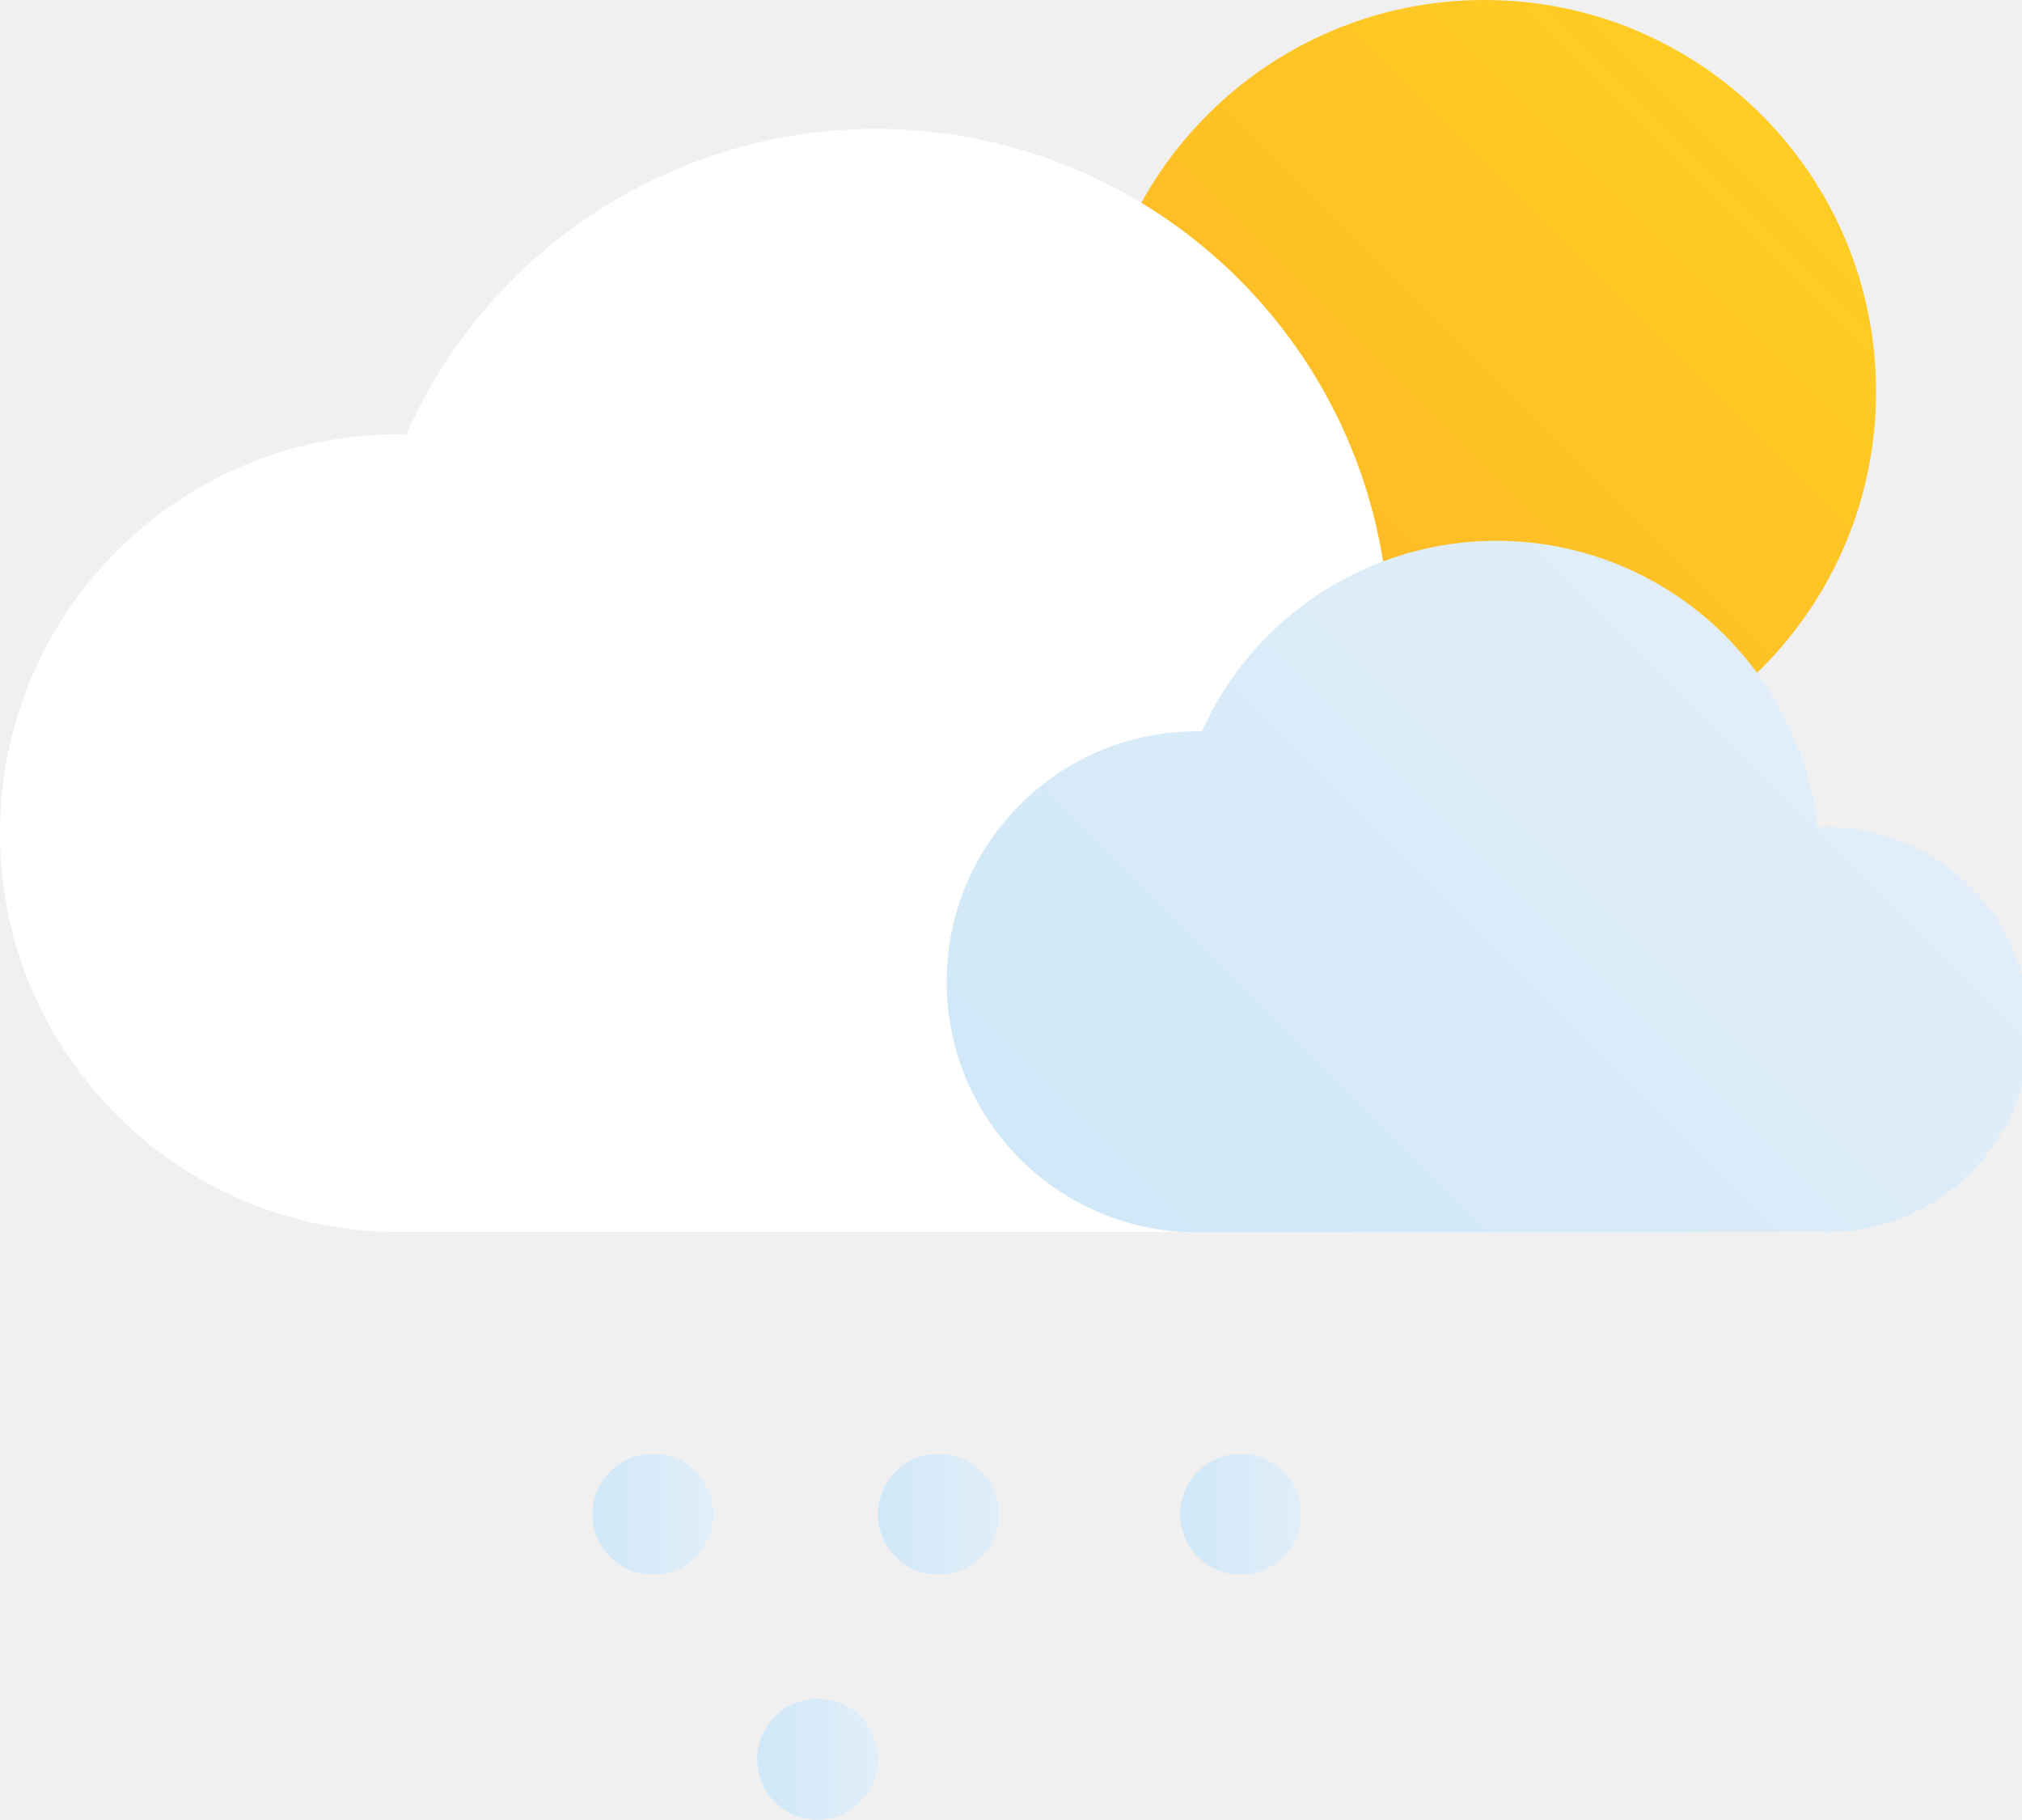
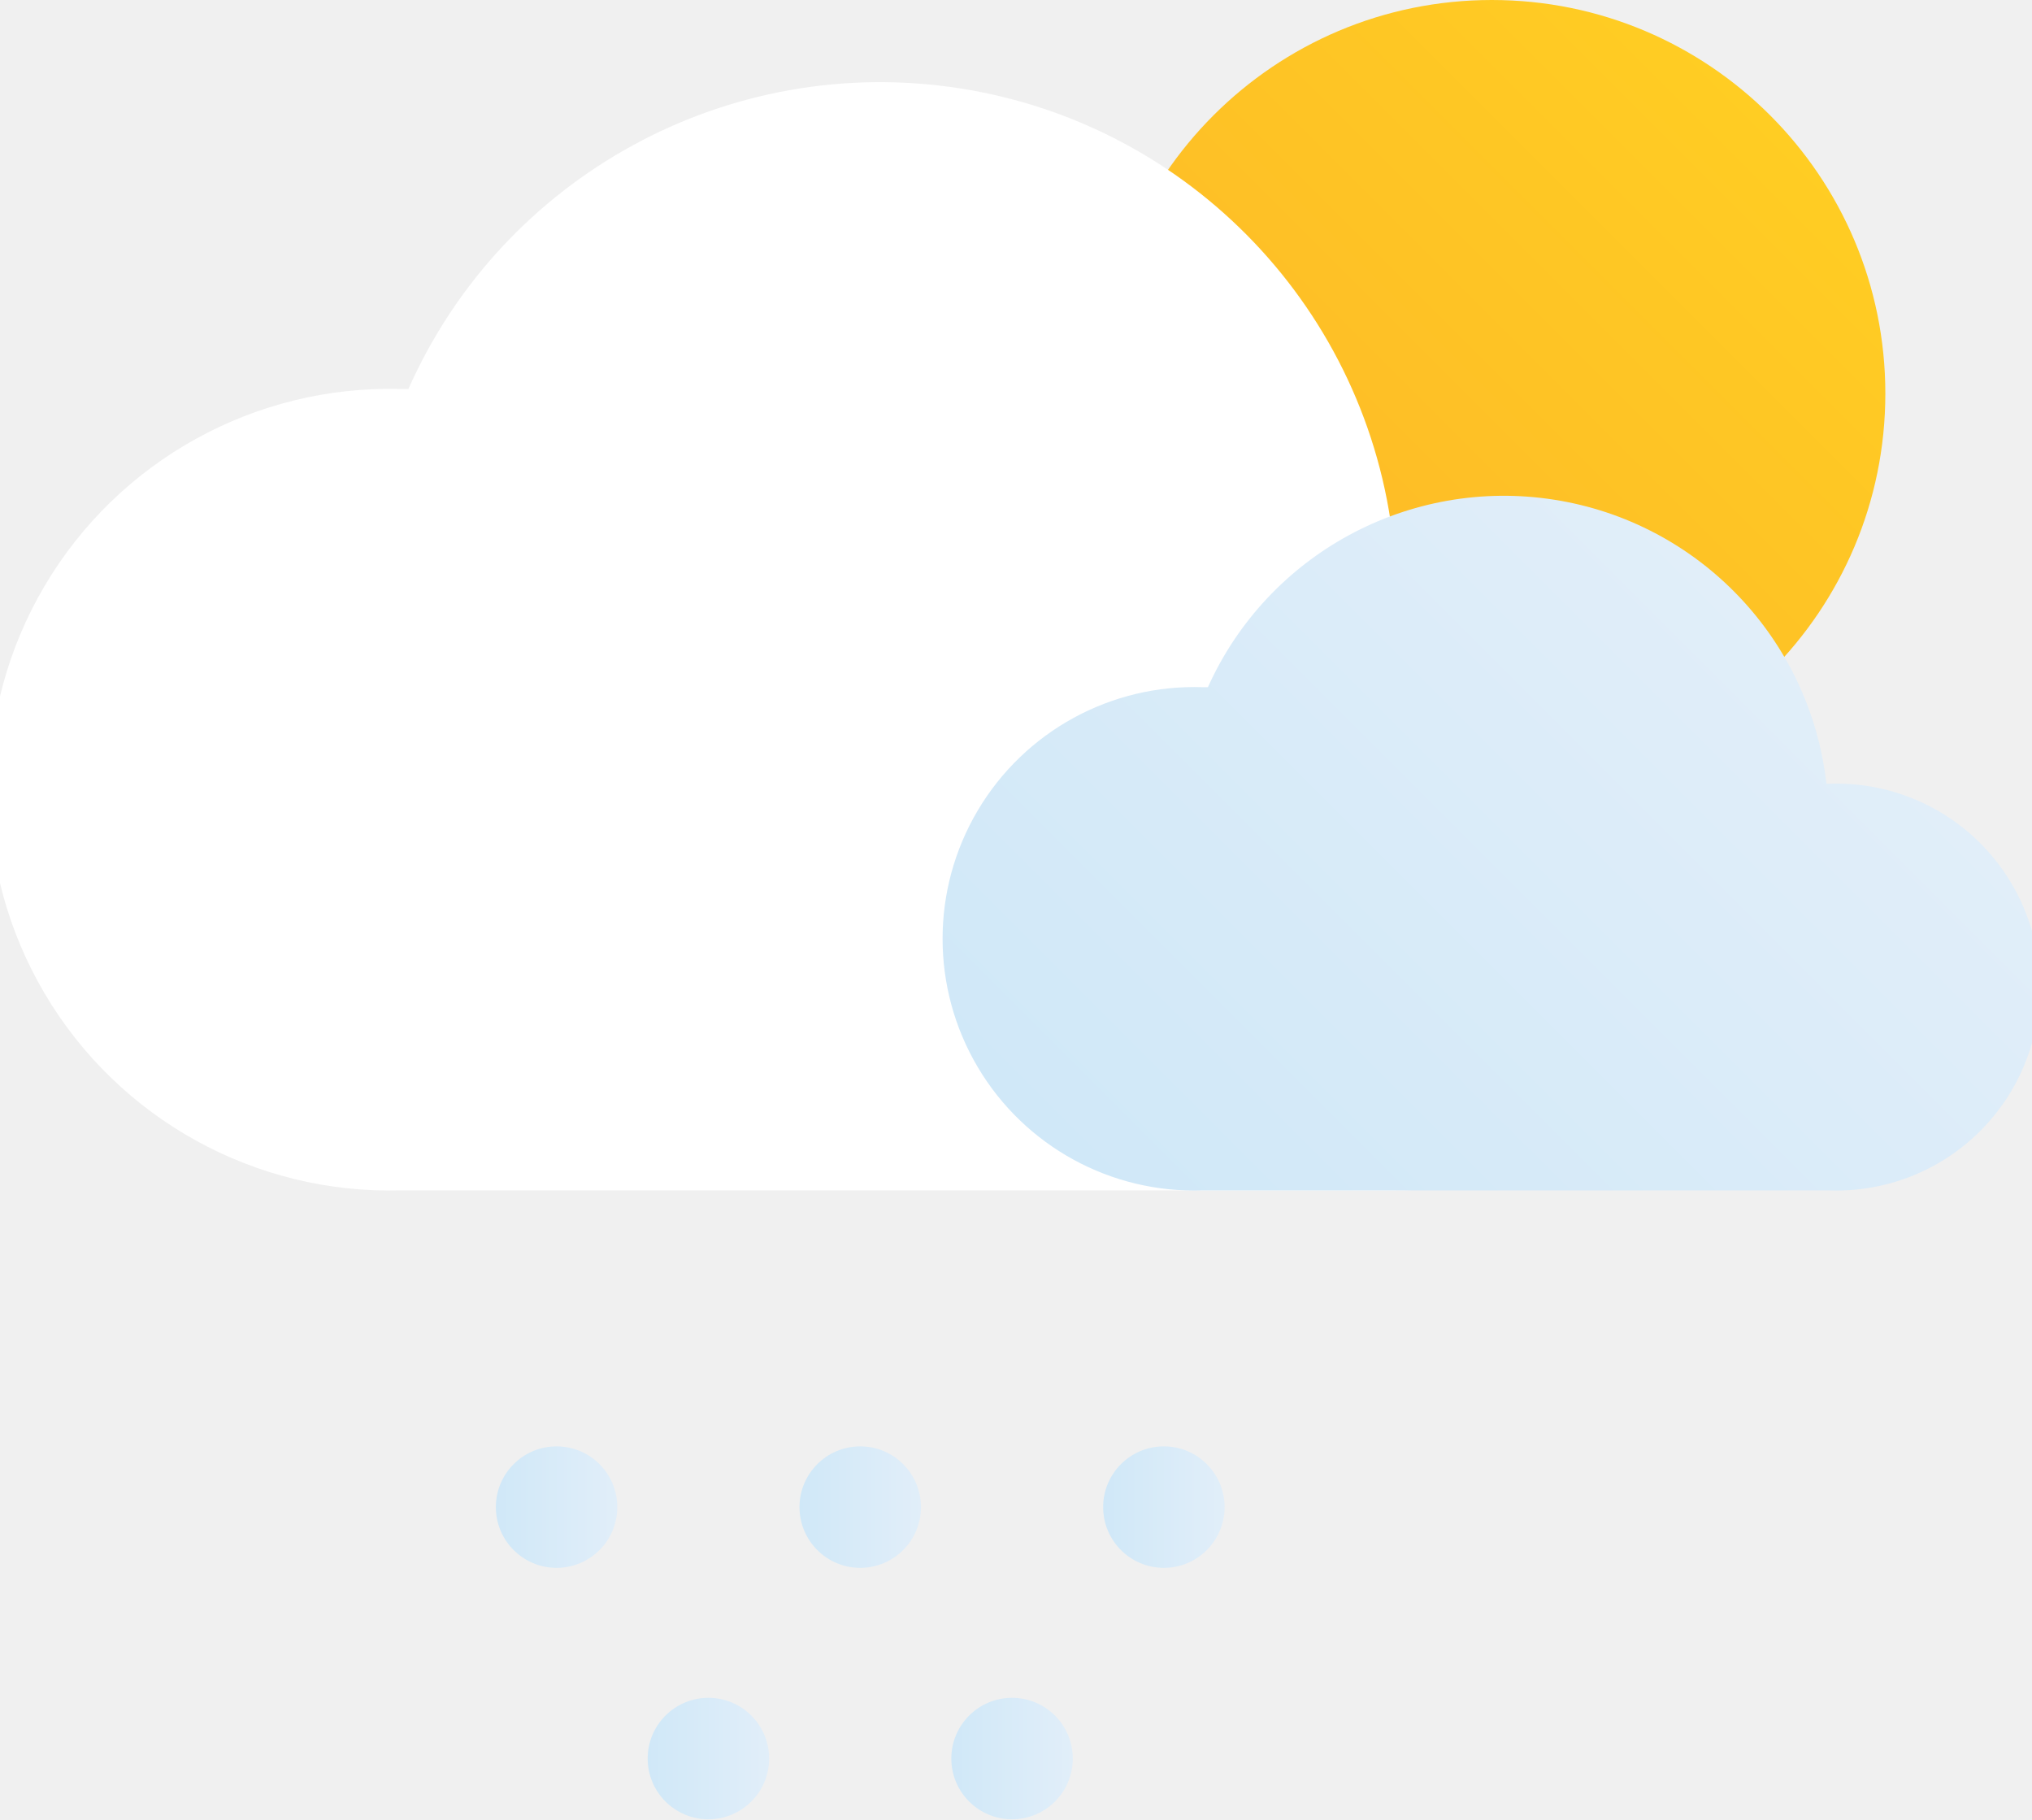
- <svg xmlns="http://www.w3.org/2000/svg" xmlns:xlink="http://www.w3.org/1999/xlink" viewBox="0 0 66.92 60.22">
+ <svg xmlns="http://www.w3.org/2000/svg" xmlns:xlink="http://www.w3.org/1999/xlink" viewBox="0 0 66.92 59.91">
  <defs>
-     <style>.cls-1{fill:url(#New_Gradient_Swatch_1);}.cls-2{fill:#fff;}.cls-3{fill:url(#New_Gradient_Swatch_copy_2);}.cls-4{fill:url(#New_Gradient_Swatch_copy_2-2);}.cls-5{fill:url(#New_Gradient_Swatch_copy_2-3);}.cls-6{fill:url(#New_Gradient_Swatch_copy_2-4);}.cls-7{fill:url(#New_Gradient_Swatch_copy_2-5);}</style>
+     <style>.cls-1{fill:url(#New_Gradient_Swatch_1);}.cls-2{fill:url(#New_Gradient_Swatch_copy_2);}.cls-3{fill:url(#New_Gradient_Swatch_copy_2-2);}.cls-4{fill:url(#New_Gradient_Swatch_copy_2-3);}.cls-5{fill:url(#New_Gradient_Swatch_copy_2-4);}.cls-6{fill:url(#New_Gradient_Swatch_copy_2-5);}.cls-7{fill:#fff;}.cls-8{fill:url(#New_Gradient_Swatch_copy_2-6);}</style>
    <linearGradient id="New_Gradient_Swatch_1" x1="39.96" y1="22.13" x2="58.29" y2="3.8" gradientUnits="userSpaceOnUse">
      <stop offset="0" stop-color="#fdb728" />
      <stop offset="1" stop-color="#ffcd23" />
    </linearGradient>
-     <linearGradient id="New_Gradient_Swatch_copy_2" x1="38.75" y1="43.33" x2="59.07" y2="23" gradientUnits="userSpaceOnUse">
+     <linearGradient id="New_Gradient_Swatch_copy_2" x1="16.33" y1="49.63" x2="20.33" y2="49.63" gradientUnits="userSpaceOnUse">
      <stop offset="0" stop-color="#d0e8f8" />
      <stop offset="1" stop-color="#e1eef9" />
    </linearGradient>
-     <linearGradient id="New_Gradient_Swatch_copy_2-2" x1="29.06" y1="50.11" x2="33.06" y2="50.11" xlink:href="#New_Gradient_Swatch_copy_2" />
-     <linearGradient id="New_Gradient_Swatch_copy_2-3" x1="39.06" y1="50.11" x2="43.06" y2="50.11" xlink:href="#New_Gradient_Swatch_copy_2" />
-     <linearGradient id="New_Gradient_Swatch_copy_2-4" x1="25.06" y1="58.22" x2="29.06" y2="58.22" xlink:href="#New_Gradient_Swatch_copy_2" />
-     <linearGradient id="New_Gradient_Swatch_copy_2-5" x1="19.61" y1="50.11" x2="23.61" y2="50.11" xlink:href="#New_Gradient_Swatch_copy_2" />
+     <linearGradient id="New_Gradient_Swatch_copy_2-2" x1="26.33" y1="49.63" x2="30.33" y2="49.63" xlink:href="#New_Gradient_Swatch_copy_2" />
+     <linearGradient id="New_Gradient_Swatch_copy_2-3" x1="36.33" y1="49.63" x2="40.33" y2="49.63" xlink:href="#New_Gradient_Swatch_copy_2" />
+     <linearGradient id="New_Gradient_Swatch_copy_2-4" x1="21.33" y1="57.91" x2="25.33" y2="57.91" xlink:href="#New_Gradient_Swatch_copy_2" />
+     <linearGradient id="New_Gradient_Swatch_copy_2-5" x1="31.33" y1="57.91" x2="35.33" y2="57.91" xlink:href="#New_Gradient_Swatch_copy_2" />
+     <linearGradient id="New_Gradient_Swatch_copy_2-6" x1="38.75" y1="41.76" x2="59.07" y2="21.44" xlink:href="#New_Gradient_Swatch_copy_2" />
  </defs>
  <g id="Слой_2" data-name="Слой 2">
    <g id="Icons">
-       <g id="Sleet">
+       <g id="Blizzard">
        <circle class="cls-1" cx="49.13" cy="12.96" r="12.96" />
-         <path class="cls-2" d="M46,40.77a10.67,10.67,0,1,0,0-21.33h-.11a17,17,0,0,0-32.44-5.07H13.2a13.2,13.2,0,0,0,0,26.4" />
-         <path class="cls-3" d="M60.22,40.77a6.7,6.7,0,1,0,0-13.39h-.07A10.69,10.69,0,0,0,39.78,24.2h-.16a8.29,8.29,0,1,0,0,16.58" />
-         <circle class="cls-4" cx="31.06" cy="50.11" r="2" />
-         <circle class="cls-5" cx="41.06" cy="50.11" r="2" />
-         <circle class="cls-6" cx="27.06" cy="58.22" r="2" />
-         <circle class="cls-7" cx="21.61" cy="50.11" r="2" />
+         <circle class="cls-2" cx="18.33" cy="49.63" r="2" />
+         <circle class="cls-3" cx="28.33" cy="49.63" r="2" />
+         <circle class="cls-4" cx="38.33" cy="49.63" r="2" />
+         <circle class="cls-5" cx="23.33" cy="57.91" r="2" />
+         <circle class="cls-6" cx="33.33" cy="57.91" r="2" />
+         <path class="cls-7" d="M46,39.2a10.66,10.66,0,1,0,0-21.32h-.11a17,17,0,0,0-32.44-5.07H13.2a13.2,13.2,0,1,0,0,26.39" />
+         <path class="cls-8" d="M60.22,39.2a6.7,6.7,0,1,0,0-13.39h-.07a10.69,10.69,0,0,0-20.37-3.18h-.16a8.29,8.29,0,1,0,0,16.57" />
      </g>
    </g>
  </g>
</svg>
